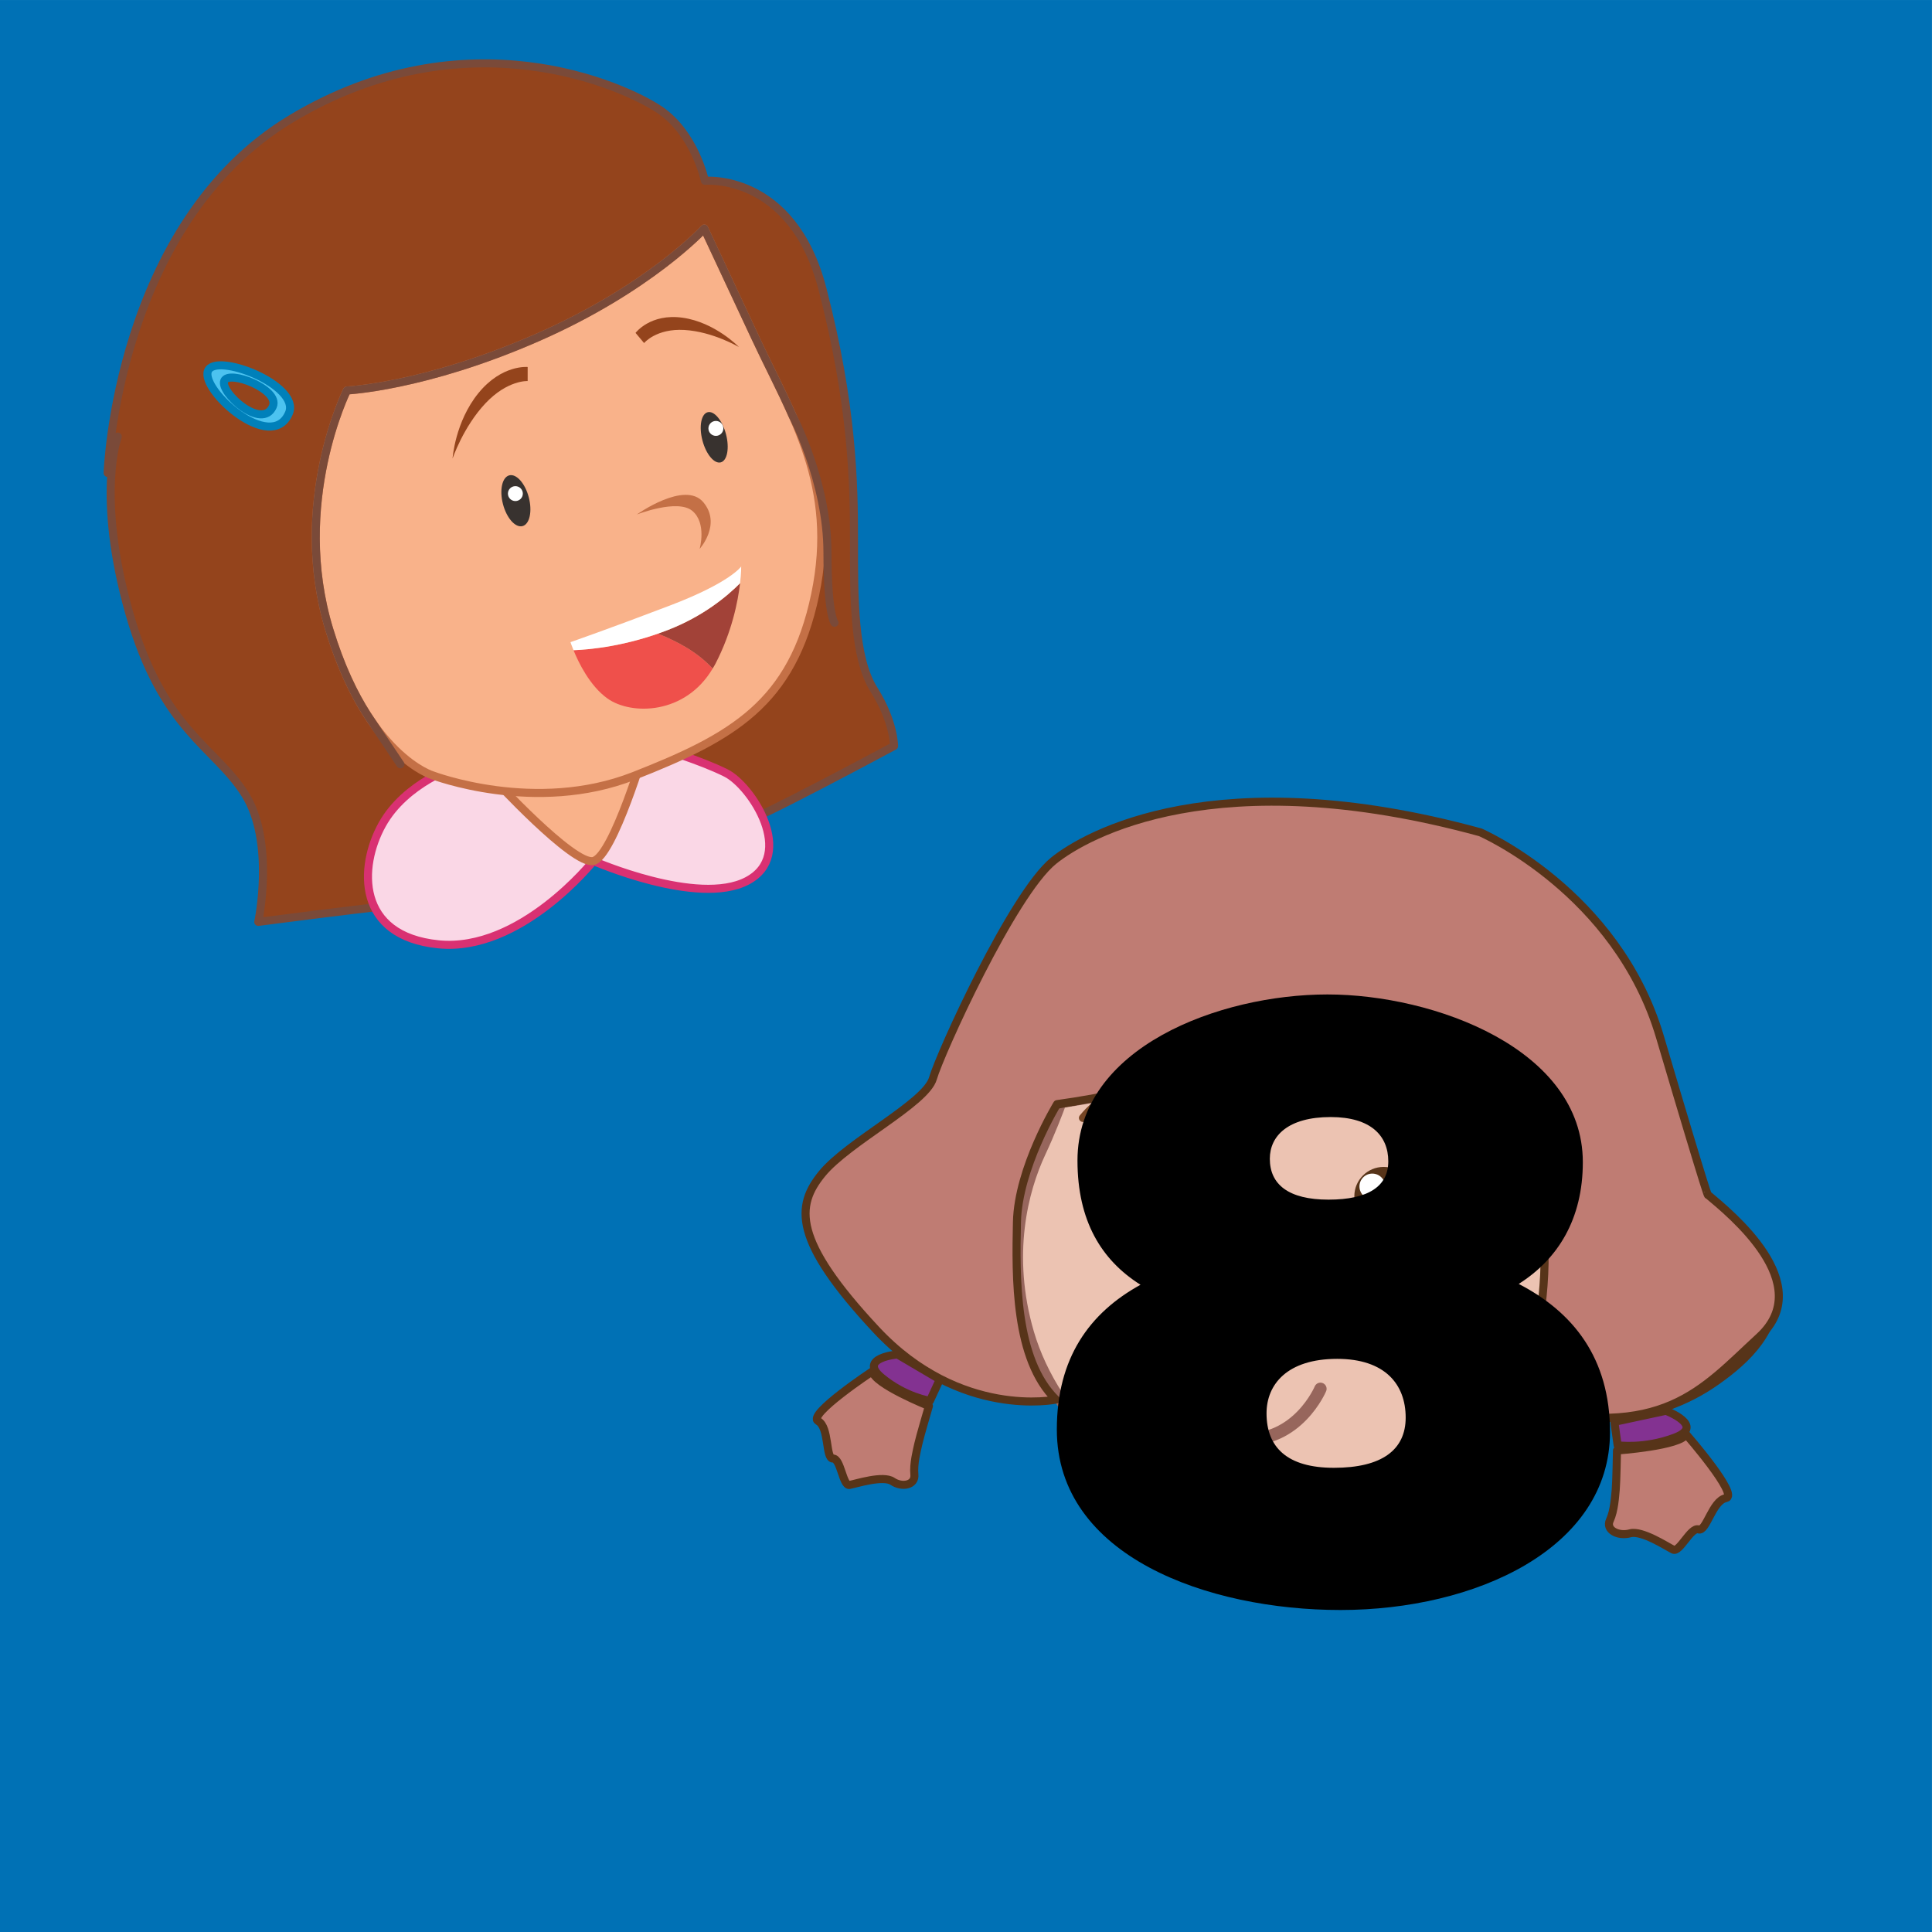
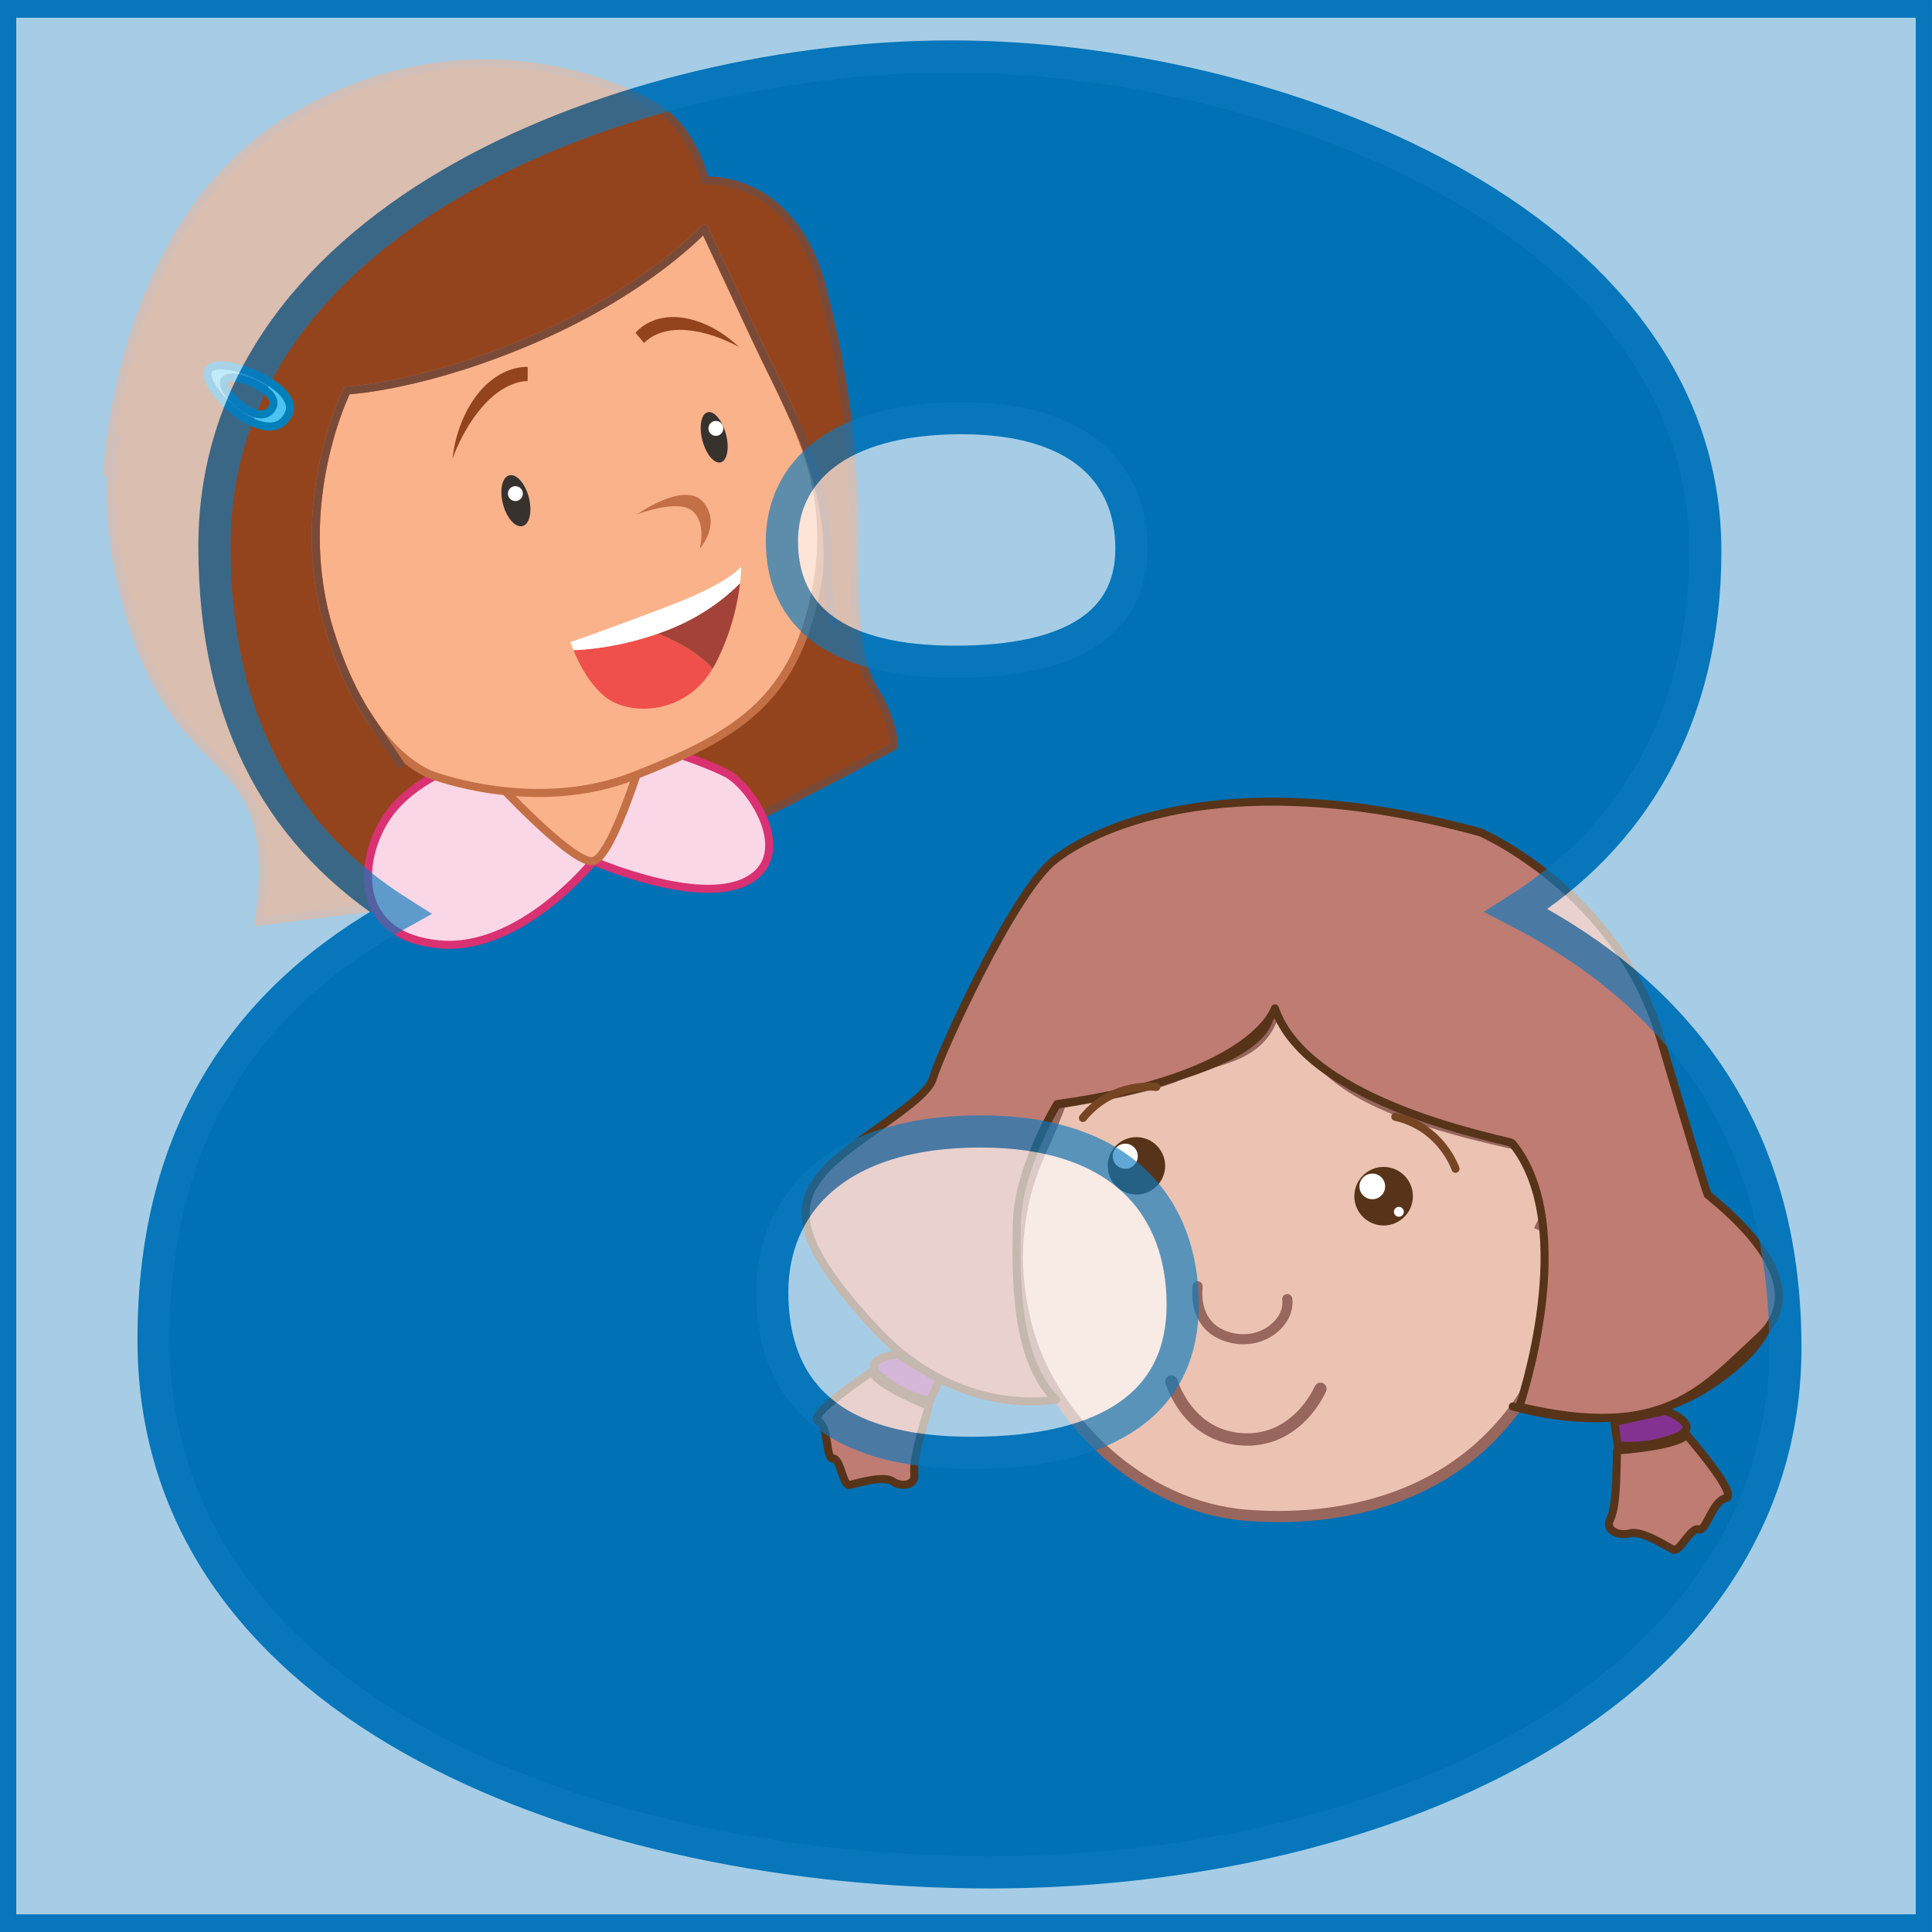
<svg xmlns="http://www.w3.org/2000/svg" version="1.1" id="Capa_1" x="0px" y="0px" width="120px" height="120px" viewBox="0 0 120 120" enable-background="new 0 0 120 120" xml:space="preserve">
  <rect y="0.001" fill="#0071B5" width="119.998" height="119.999" />
-   <path fill="#ECC3B2" stroke="#97665D" stroke-width="0.695" stroke-miterlimit="10" d="M95.604,76.419  c1.328-3.091,3.828-1.808,3.828-1.808c-1.002-0.539-2.846,0.38-3.172,0.109c-0.324-0.271-1.463-3.521-1.463-3.521s11.598,2.438,0,0  c-11.595-2.438-11.865-4.715-13.98-6.286c-2.112-1.571-0.865-5.581-1.625-2.274c-0.758,3.305-4.172,3.09-5.799,4.012  c-1.625,0.92-7.207,1.787-7.207,1.787l0.156-1.266c0,0-0.134,0.432-0.38,1.116c-0.299,0.827-0.763,2.024-1.354,3.29  c-1.084,2.313-2.151,6.349-0.725,11.229c1.569,5.353,6.939,10.805,13.586,11.313c6.648,0.507,15.588-1.387,19.219-11.563  c0,0,2.666-0.098,3.974-3.033c1.182-2.648-0.069-4.404-1.228-4.912c0,0,0.002-0.691,0.433-2.096" />
+   <path fill="#ECC3B2" stroke="#97665D" stroke-width="0.695" stroke-miterlimit="10" d="M95.604,76.419  c1.328-3.091,3.828-1.808,3.828-1.808c-1.002-0.539-2.846,0.38-3.172,0.109c-0.324-0.271-1.463-3.521-1.463-3.521s11.598,2.438,0,0  c-11.595-2.438-11.865-4.715-13.98-6.286c-2.111-1.571-0.864-5.581-1.625-2.274c-0.758,3.305-4.172,3.09-5.799,4.012  c-1.625,0.92-7.207,1.787-7.207,1.787l0.156-1.266c0,0-0.134,0.432-0.38,1.116c-0.299,0.827-0.763,2.024-1.354,3.29  c-1.084,2.313-2.15,6.349-0.725,11.229c1.569,5.354,6.939,10.805,13.586,11.313c6.648,0.507,15.588-1.388,19.219-11.563  c0,0,2.666-0.098,3.975-3.033c1.182-2.647-0.069-4.403-1.229-4.912c0,0,0.002-0.69,0.434-2.096" />
  <path fill="none" stroke="#98675D" stroke-width="0.625" stroke-linecap="round" stroke-linejoin="round" d="M79.952,80.686  c0.217,1.445-1.709,3.127-3.948,2.26c-1.217-0.471-1.766-1.645-1.615-3.055" />
-   <path fill="#573419" d="M84.12,74.299c0,1.004,0.815,1.818,1.819,1.818c1.008,0,1.819-0.814,1.819-1.818  c0-1.003-0.813-1.82-1.819-1.82C84.936,72.479,84.12,73.296,84.12,74.299" />
-   <path fill="#FFFFFF" d="M84.438,73.691c0-0.44,0.357-0.797,0.797-0.797c0.44,0,0.798,0.354,0.798,0.797  c0,0.438-0.356,0.795-0.798,0.795C84.795,74.486,84.438,74.131,84.438,73.691" />
-   <path fill="#FFFFFF" d="M86.579,75.268c0-0.17,0.139-0.309,0.308-0.308c0.168,0,0.307,0.138,0.307,0.308  c0,0.168-0.137,0.306-0.307,0.306C86.718,75.57,86.579,75.436,86.579,75.268" />
+   <path fill="#573419" d="M84.12,74.299c0,1.004,0.815,1.818,1.819,1.818c1.008,0,1.818-0.814,1.818-1.818  c0-1.003-0.813-1.82-1.818-1.82C84.936,72.479,84.12,73.296,84.12,74.299" />
+   <path fill="#FFFFFF" d="M84.438,73.691c0-0.44,0.357-0.797,0.797-0.797c0.44,0,0.799,0.354,0.799,0.797  c0,0.438-0.356,0.795-0.799,0.795C84.795,74.486,84.438,74.131,84.438,73.691" />
+   <path fill="#FFFFFF" d="M86.579,75.268c0-0.17,0.139-0.309,0.308-0.308c0.168,0,0.307,0.138,0.307,0.308  c0,0.168-0.137,0.307-0.307,0.307C86.718,75.57,86.579,75.436,86.579,75.268" />
  <path fill="#573419" d="M68.803,72.412c0,0.984,0.797,1.783,1.781,1.783c0.986,0,1.785-0.799,1.785-1.783s-0.799-1.784-1.785-1.784  C69.6,70.628,68.803,71.428,68.803,72.412" />
-   <path fill="#FFFFFF" d="M69.113,71.816c0-0.431,0.35-0.78,0.781-0.78c0.431,0,0.778,0.351,0.778,0.78  c0,0.431-0.349,0.779-0.778,0.779C69.463,72.596,69.113,72.248,69.113,71.816" />
+   <path fill="#FFFFFF" d="M69.113,71.816c0-0.432,0.35-0.78,0.781-0.78c0.431,0,0.777,0.351,0.777,0.78  c0,0.431-0.349,0.779-0.777,0.779C69.463,72.596,69.113,72.248,69.113,71.816" />
  <path fill="none" stroke="#573419" stroke-width="0.5" stroke-linecap="round" stroke-linejoin="round" d="M110.279,79.997  c0.119,2.614-1.695,4.396-3.661,5.782c-3.813,2.697-8.328,2.76-12.656,1.578" />
-   <path fill="none" stroke="#573419" stroke-width="0.5" stroke-linecap="round" stroke-linejoin="round" d="M78.921,62.609  c0.134,2.273-3.821,3.605-5.356,4.123c-2.116,0.717-4.385,1.233-6.588,1.634c-1.813,0.327-3.715,0.792-5.566,0.771" />
-   <path fill="#BF7C73" stroke="#573419" stroke-width="0.5" stroke-linecap="round" stroke-linejoin="round" d="M94.367,87.373  c8.957,2.128,11.306-1.027,14.902-4.331c3.598-3.306-1.791-7.659-3.188-8.833c0,0,0.17,0.835-2.98-9.813  c-2.672-9.032-11.158-12.7-11.158-12.7c-16.368-4.478-24.491,0.138-26.5,1.763c-2.549,2.062-7.055,11.981-7.498,13.524  c-0.442,1.541-5.281,3.943-6.895,5.928c-1.614,1.979-1.834,4.109,3.377,9.688c5.211,5.58,11.16,4.332,11.16,4.332  c-2.568-2.496-2.496-7.636-2.423-11.013c0.071-3.375,2.496-7.34,2.496-7.34c12.261-1.688,13.528-5.942,13.528-5.942  c2.076,6.021,14.596,8.193,14.732,8.364C98.184,76.214,94.367,87.373,94.367,87.373z" />
-   <path fill="#833291" stroke="#573419" stroke-width="0.5" stroke-linecap="round" stroke-linejoin="round" d="M100.271,88.313  l0.203,1.455c0,0,1.659,0.244,3.563-0.482c1.902-0.729-0.564-1.66-0.564-1.66L100.271,88.313z" />
-   <path fill="#BF7C73" stroke="#573419" stroke-width="0.5" stroke-linecap="round" stroke-linejoin="round" d="M100.434,90.094  c0,0-0.037,2.024-0.078,2.43c-0.041,0.402-0.084,1.295-0.364,1.902c-0.284,0.608,0.524,1.012,1.256,0.811  c0.729-0.2,2.269,0.81,2.673,1.012c0.403,0.203,1.09-1.417,1.578-1.255c0.484,0.161,0.852-1.78,1.697-1.943  c0.854-0.159-2.469-3.966-2.469-3.966C104.402,89.811,100.434,90.094,100.434,90.094z" />
+   <path fill="none" stroke="#573419" stroke-width="0.5" stroke-linecap="round" stroke-linejoin="round" d="M78.921,62.609  c0.134,2.272-3.821,3.604-5.356,4.123c-2.115,0.717-4.385,1.232-6.588,1.634c-1.813,0.327-3.715,0.792-5.565,0.771" />
+   <path fill="#BF7C73" stroke="#573419" stroke-width="0.5" stroke-linecap="round" stroke-linejoin="round" d="M94.367,87.373  c8.957,2.128,11.306-1.027,14.902-4.331c3.598-3.306-1.791-7.659-3.188-8.833c0,0,0.17,0.835-2.979-9.813  c-2.672-9.032-11.158-12.701-11.158-12.701c-16.368-4.478-24.491,0.138-26.5,1.763c-2.549,2.062-7.055,11.98-7.499,13.523  c-0.442,1.541-5.281,3.943-6.895,5.929c-1.614,1.979-1.834,4.108,3.377,9.688c5.211,5.58,11.16,4.332,11.16,4.332  c-2.567-2.496-2.496-7.637-2.423-11.014c0.07-3.375,2.496-7.34,2.496-7.34c12.261-1.688,13.527-5.942,13.527-5.942  C81.264,68.657,93.784,70.829,93.92,71C98.184,76.214,94.367,87.373,94.367,87.373z" />
+   <path fill="#833291" stroke="#573419" stroke-width="0.5" stroke-linecap="round" stroke-linejoin="round" d="M100.271,88.313  l0.203,1.455c0,0,1.658,0.244,3.563-0.481c1.902-0.729-0.564-1.66-0.564-1.66L100.271,88.313z" />
+   <path fill="#BF7C73" stroke="#573419" stroke-width="0.5" stroke-linecap="round" stroke-linejoin="round" d="M100.434,90.094  c0,0-0.037,2.024-0.078,2.43c-0.041,0.402-0.084,1.295-0.363,1.902c-0.284,0.608,0.523,1.012,1.256,0.811  c0.729-0.199,2.27,0.811,2.673,1.013c0.403,0.203,1.09-1.417,1.578-1.255c0.483,0.16,0.853-1.78,1.696-1.943  c0.854-0.158-2.469-3.966-2.469-3.966C104.402,89.811,100.434,90.094,100.434,90.094z" />
  <path fill="#833291" stroke="#573419" stroke-width="0.5" stroke-linecap="round" stroke-linejoin="round" d="M58.375,85.676  l-0.616,1.332c0,0-1.544-0.229-3.015-1.455c-1.467-1.222,1.002-1.426,1.002-1.426L58.375,85.676z" />
-   <path fill="#BF7C73" stroke="#573419" stroke-width="0.5" stroke-linecap="round" stroke-linejoin="round" d="M57.697,87.331  c0,0-0.572,1.942-0.656,2.34c-0.086,0.397-0.316,1.259-0.248,1.916c0.07,0.661-0.768,0.821-1.355,0.423  c-0.586-0.396-2.25,0.143-2.672,0.223c-0.419,0.08-0.545-1.654-1.024-1.639c-0.479,0.018-0.22-1.936-0.927-2.328  c-0.705-0.392,3.382-3.097,3.382-3.097C54.265,85.955,57.697,87.331,57.697,87.331z" />
+   <path fill="#BF7C73" stroke="#573419" stroke-width="0.5" stroke-linecap="round" stroke-linejoin="round" d="M57.697,87.331  c0,0-0.572,1.942-0.656,2.34c-0.086,0.397-0.316,1.259-0.248,1.916c0.07,0.661-0.768,0.821-1.355,0.423  c-0.586-0.396-2.25,0.143-2.672,0.223c-0.419,0.08-0.545-1.653-1.024-1.639c-0.479,0.018-0.22-1.936-0.927-2.328  c-0.705-0.392,3.382-3.097,3.382-3.097C54.265,85.955,57.697,87.331,57.697,87.331z" />
  <path fill="none" stroke="#764524" stroke-width="0.5" stroke-linecap="round" stroke-linejoin="round" d="M86.664,69.363  c2.885,0.65,3.74,3.234,3.74,3.234" />
  <path fill="none" stroke="#764524" stroke-width="0.5" stroke-linecap="round" stroke-linejoin="round" d="M67.264,69.438  c1.856-2.301,4.557-1.926,4.557-1.926" />
  <path fill="none" stroke="#97665C" stroke-width="0.768" stroke-linecap="round" stroke-linejoin="round" d="M72.762,85.805  c0,0,0.957,3.391,4.406,3.596c3.445,0.201,4.846-3.139,4.846-3.139" />
  <path fill="#94441C" stroke="#7A4A39" stroke-width="0.5" stroke-linecap="round" stroke-linejoin="round" d="M16.042,57.261  c0,0,1.051-4.955-0.824-7.931c-1.875-2.979-5.111-3.935-7.189-11.252C5.95,30.761,7.313,27.116,7.313,27.116l-0.629,2.258  c0,0,0.544-15.479,11.413-22.002c10.87-6.523,20.679-2.025,22.871-0.556c2.19,1.47,2.813,4.412,2.813,4.412s5.429-0.499,7.3,6.705  c1.869,7.203,1.966,12.082,1.962,15.656c-0.005,3.576-0.012,7.26,1.24,9.245c1.25,1.985,1.249,3.501,1.249,3.501  s-9.197,4.944-9.196,4.62c0-0.325-17.238,5.046-17.968,4.917C27.635,55.742,16.042,57.261,16.042,57.261z" />
  <path fill="#FAD7E6" stroke="#D93172" stroke-width="0.5" stroke-linecap="round" stroke-linejoin="round" d="M28.4,47.574  c0,0-3.207,1.021-4.664,3.644c-1.458,2.625-1.604,6.923,3.498,7.435c5.102,0.508,9.621-5.175,9.621-5.175s6.486,2.842,9.546,1.239  c3.062-1.603,0.292-5.904-1.311-6.705c-1.604-0.802-4.081-1.532-4.081-1.532L28.4,47.574z" />
  <path fill="#F9B28A" stroke="#C47046" stroke-width="0.5" stroke-linecap="round" stroke-linejoin="round" d="M30.587,48.303  c0,0,5.028,5.466,6.268,5.175c1.239-0.292,3.279-7.216,3.279-7.216L30.587,48.303z" />
  <path fill="#F9B28A" stroke="#C47046" stroke-width="0.5" stroke-linecap="round" stroke-linejoin="round" d="M46.913,20.972  c-1.842-3.948-3.169-6.779-3.169-6.779s-3.39,3.717-10.387,6.779c-6.996,3.061-11.807,3.28-11.807,3.28s-3.499,6.997-1.093,14.867  c2.405,7.873,6.414,9.038,6.414,9.038s6.376,2.441,12.5,0.037c6.12-2.405,9.839-4.482,11.26-11.26S49.209,25.892,46.913,20.972z" />
  <path fill="none" stroke="#7A4A39" stroke-width="0.5" stroke-linecap="round" stroke-linejoin="round" d="M51.833,38.682  c0,0-0.438-0.507-0.438-4.372c0-4.373-2.186-8.527-2.186-8.527c-0.708-1.609-1.533-3.173-2.296-4.81  c-1.842-3.948-3.169-6.779-3.169-6.779s-3.39,3.717-10.387,6.779c-6.996,3.061-11.807,3.279-11.807,3.279s-3.499,6.998-1.093,14.868  c0.695,2.275,1.524,3.99,2.352,5.277c0,0,1.132,1.699,2.061,3.077" />
  <path fill="#C47046" d="M39.553,31.957c0,0,2.985-2.133,4.133-0.761c1.147,1.371-0.23,2.895-0.23,2.895s0.458-1.6-0.459-2.363  C42.077,30.967,39.553,31.957,39.553,31.957z" />
-   <ellipse transform="matrix(-0.9675 0.2527 -0.2527 -0.9675 70.9009 53.0937)" fill="#38322F" cx="32.041" cy="31.1" rx="0.829" ry="1.629" />
-   <ellipse transform="matrix(-0.9676 0.2525 -0.2525 -0.9676 94.1437 42.2443)" fill="#38322F" cx="44.361" cy="27.164" rx="0.757" ry="1.609" />
+   <ellipse transform="matrix(0.2527 0.9675 -0.9675 0.2527 54.0367 -7.7609)" fill="#38322F" cx="32.042" cy="31.101" rx="1.629" ry="0.829" />
+   <ellipse transform="matrix(0.2526 0.9676 -0.9676 0.2526 59.4347 -22.6225)" fill="#38322F" cx="44.361" cy="27.161" rx="1.609" ry="0.757" />
  <path fill="#94441C" d="M28.11,28.478c0,0,0.664-1.963,2.04-3.425c1.377-1.461,2.624-1.385,2.624-1.385v-0.874  c0,0-1.605-0.162-3.059,1.624C28.262,26.204,28.11,28.478,28.11,28.478z" />
  <path fill="#94441C" d="M45.9,21.558c0,0-1.618-0.959-3.383-1.063c-1.764-0.105-2.511,0.813-2.511,0.813l-0.531-0.632  c0,0,0.921-1.228,2.933-0.941C44.42,20.022,45.9,21.558,45.9,21.558z" />
-   <g>
-     <path fill="#4CC3F0" stroke="#0080BA" stroke-width="0.5" stroke-linecap="round" stroke-linejoin="round" d="M12.913,23.048   c-0.437,1.203,3.936,5.139,5.029,2.624C18.704,23.922,13.351,21.846,12.913,23.048z M16.947,25.242   c-0.656,1.51-3.284-0.854-3.021-1.576C14.189,22.943,17.404,24.189,16.947,25.242z" />
-   </g>
+   <path fill="#4CC3F0" stroke="#0080BA" stroke-width="0.5" stroke-linecap="round" stroke-linejoin="round" d="M12.913,23.048  c-0.437,1.203,3.936,5.139,5.029,2.624C18.704,23.922,13.351,21.846,12.913,23.048z M16.947,25.242  c-0.656,1.51-3.284-0.854-3.021-1.576C14.189,22.943,17.404,24.189,16.947,25.242z" />
  <circle fill="#FFFFFF" cx="32.011" cy="30.659" r="0.463" />
  <circle fill="#FFFFFF" cx="44.465" cy="26.609" r="0.464" />
  <path fill="#EF504B" d="M40.864,39.358c-2.334,0.813-4.306,0.993-5.242,1.028c0.311,0.764,1.012,2.214,2.107,2.997  c1.48,1.057,4.833,1.015,6.534-1.856C43.327,40.51,42.121,39.86,40.864,39.358z" />
  <path fill="#A24238" d="M45.967,36.223c-0.823,0.831-2.295,2.054-4.465,2.9c-0.216,0.083-0.428,0.161-0.638,0.235  c1.256,0.502,2.462,1.152,3.399,2.168c0.057-0.099,0.119-0.189,0.172-0.294C45.472,39.227,45.838,37.34,45.967,36.223z" />
  <path fill="#FFFFFF" d="M41.666,37.589c-3.718,1.422-6.233,2.296-6.233,2.296s0.065,0.198,0.189,0.5  c1.02-0.038,3.27-0.244,5.88-1.263c2.17-0.846,3.64-2.069,4.465-2.898c0.076-0.649,0.07-1.041,0.07-1.041  S45.383,36.168,41.666,37.589z" />
-   <path d="M70.839,79.799c-2.431-1.533-3.915-3.966-3.915-7.72c0-7.033,8.844-10.312,15.525-10.312  c6.615,0,15.863,3.385,15.863,10.418c0,3.543-1.553,6.027-3.982,7.562c3.375,1.745,5.67,4.601,5.67,9.202  C100,96.193,91.63,100,83.26,100c-8.235,0-17.618-3.332-17.618-11.209C65.641,84.348,67.666,81.545,70.839,79.799z M82.854,91.168  c2.97,0,4.455-1.111,4.455-3.119c0-2.063-1.282-3.648-4.253-3.648c-3.105,0-4.389,1.586-4.389,3.385  C78.669,89.898,79.951,91.168,82.854,91.168z M86.229,72.132c0-1.586-1.08-2.75-3.578-2.75c-2.633,0-3.78,1.163-3.78,2.591  c0,1.586,1.147,2.539,3.646,2.539S86.229,73.665,86.229,72.132z" />
+   <path opacity="0.65" fill="#FFFFFF" stroke="#0B7ABF" stroke-width="2" stroke-miterlimit="10" enable-background="new    " d="  M60.908,70.275c-9.16,0-12.943,4.682-12.943,9.984c0.003,6.236,3.783,9.98,12.349,9.98c8.764,0,13.145-3.275,13.145-9.201  C73.457,74.955,69.676,70.275,60.908,70.275z" />
+   <path opacity="0.65" fill="#FFFFFF" stroke="#0B7ABF" stroke-width="2" stroke-miterlimit="10" enable-background="new    " d="  M59.321,41.104c7.371,0,10.953-2.496,10.953-7.018c0-4.68-3.189-8.115-10.557-8.115c-7.77,0-11.151,3.43-11.151,7.645  C48.565,38.292,51.948,41.104,59.321,41.104z" />
+   <path opacity="0.65" fill="#FFFFFF" stroke="#0B7ABF" stroke-width="2" stroke-miterlimit="10" enable-background="new    " d="  M0.009,0.101v119.8H119.99V0.101H0.009z M61.512,116.295c-24.295,0-51.973-9.832-51.973-33.066  c-0.01-13.107,5.969-21.375,15.326-26.525C17.699,52.178,13.32,45.004,13.32,33.924c0-20.744,26.092-30.416,45.797-30.416  c19.52,0,46.801,9.984,46.801,30.73c0,10.449-4.582,17.781-11.75,22.311c9.957,5.148,16.725,13.576,16.725,27.144  C110.893,105.066,86.201,116.295,61.512,116.295z" />
</svg>
